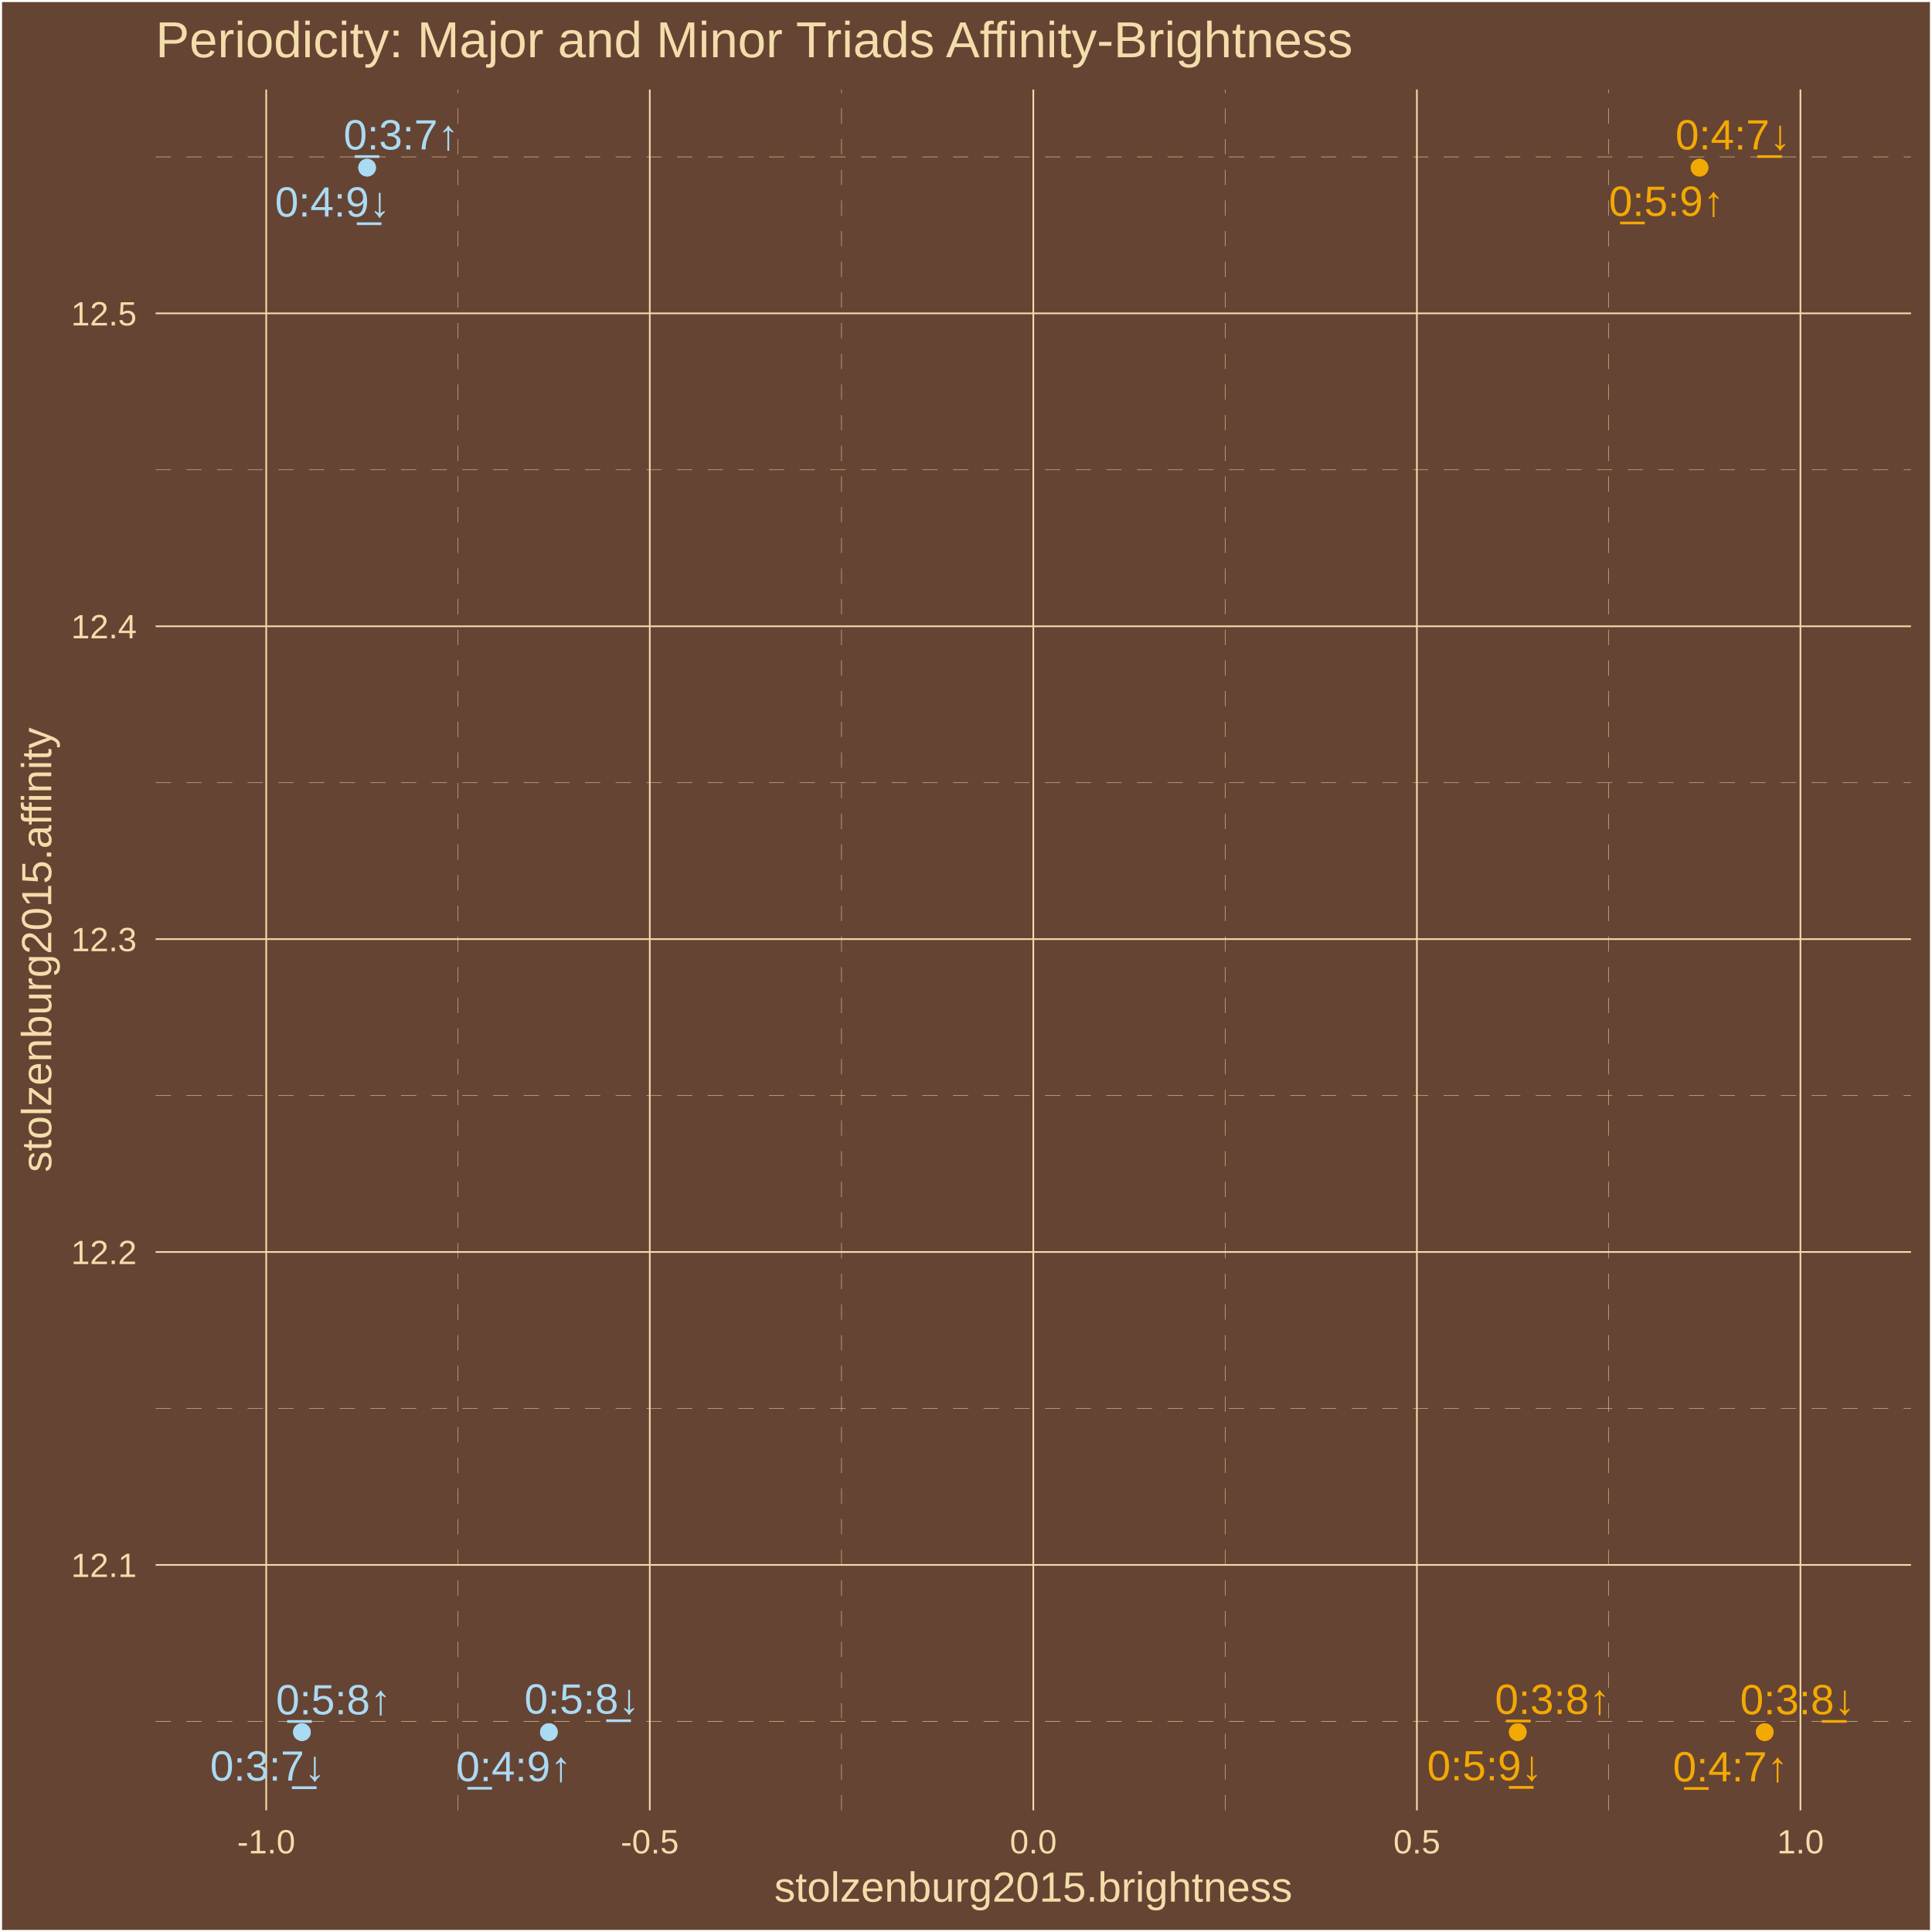
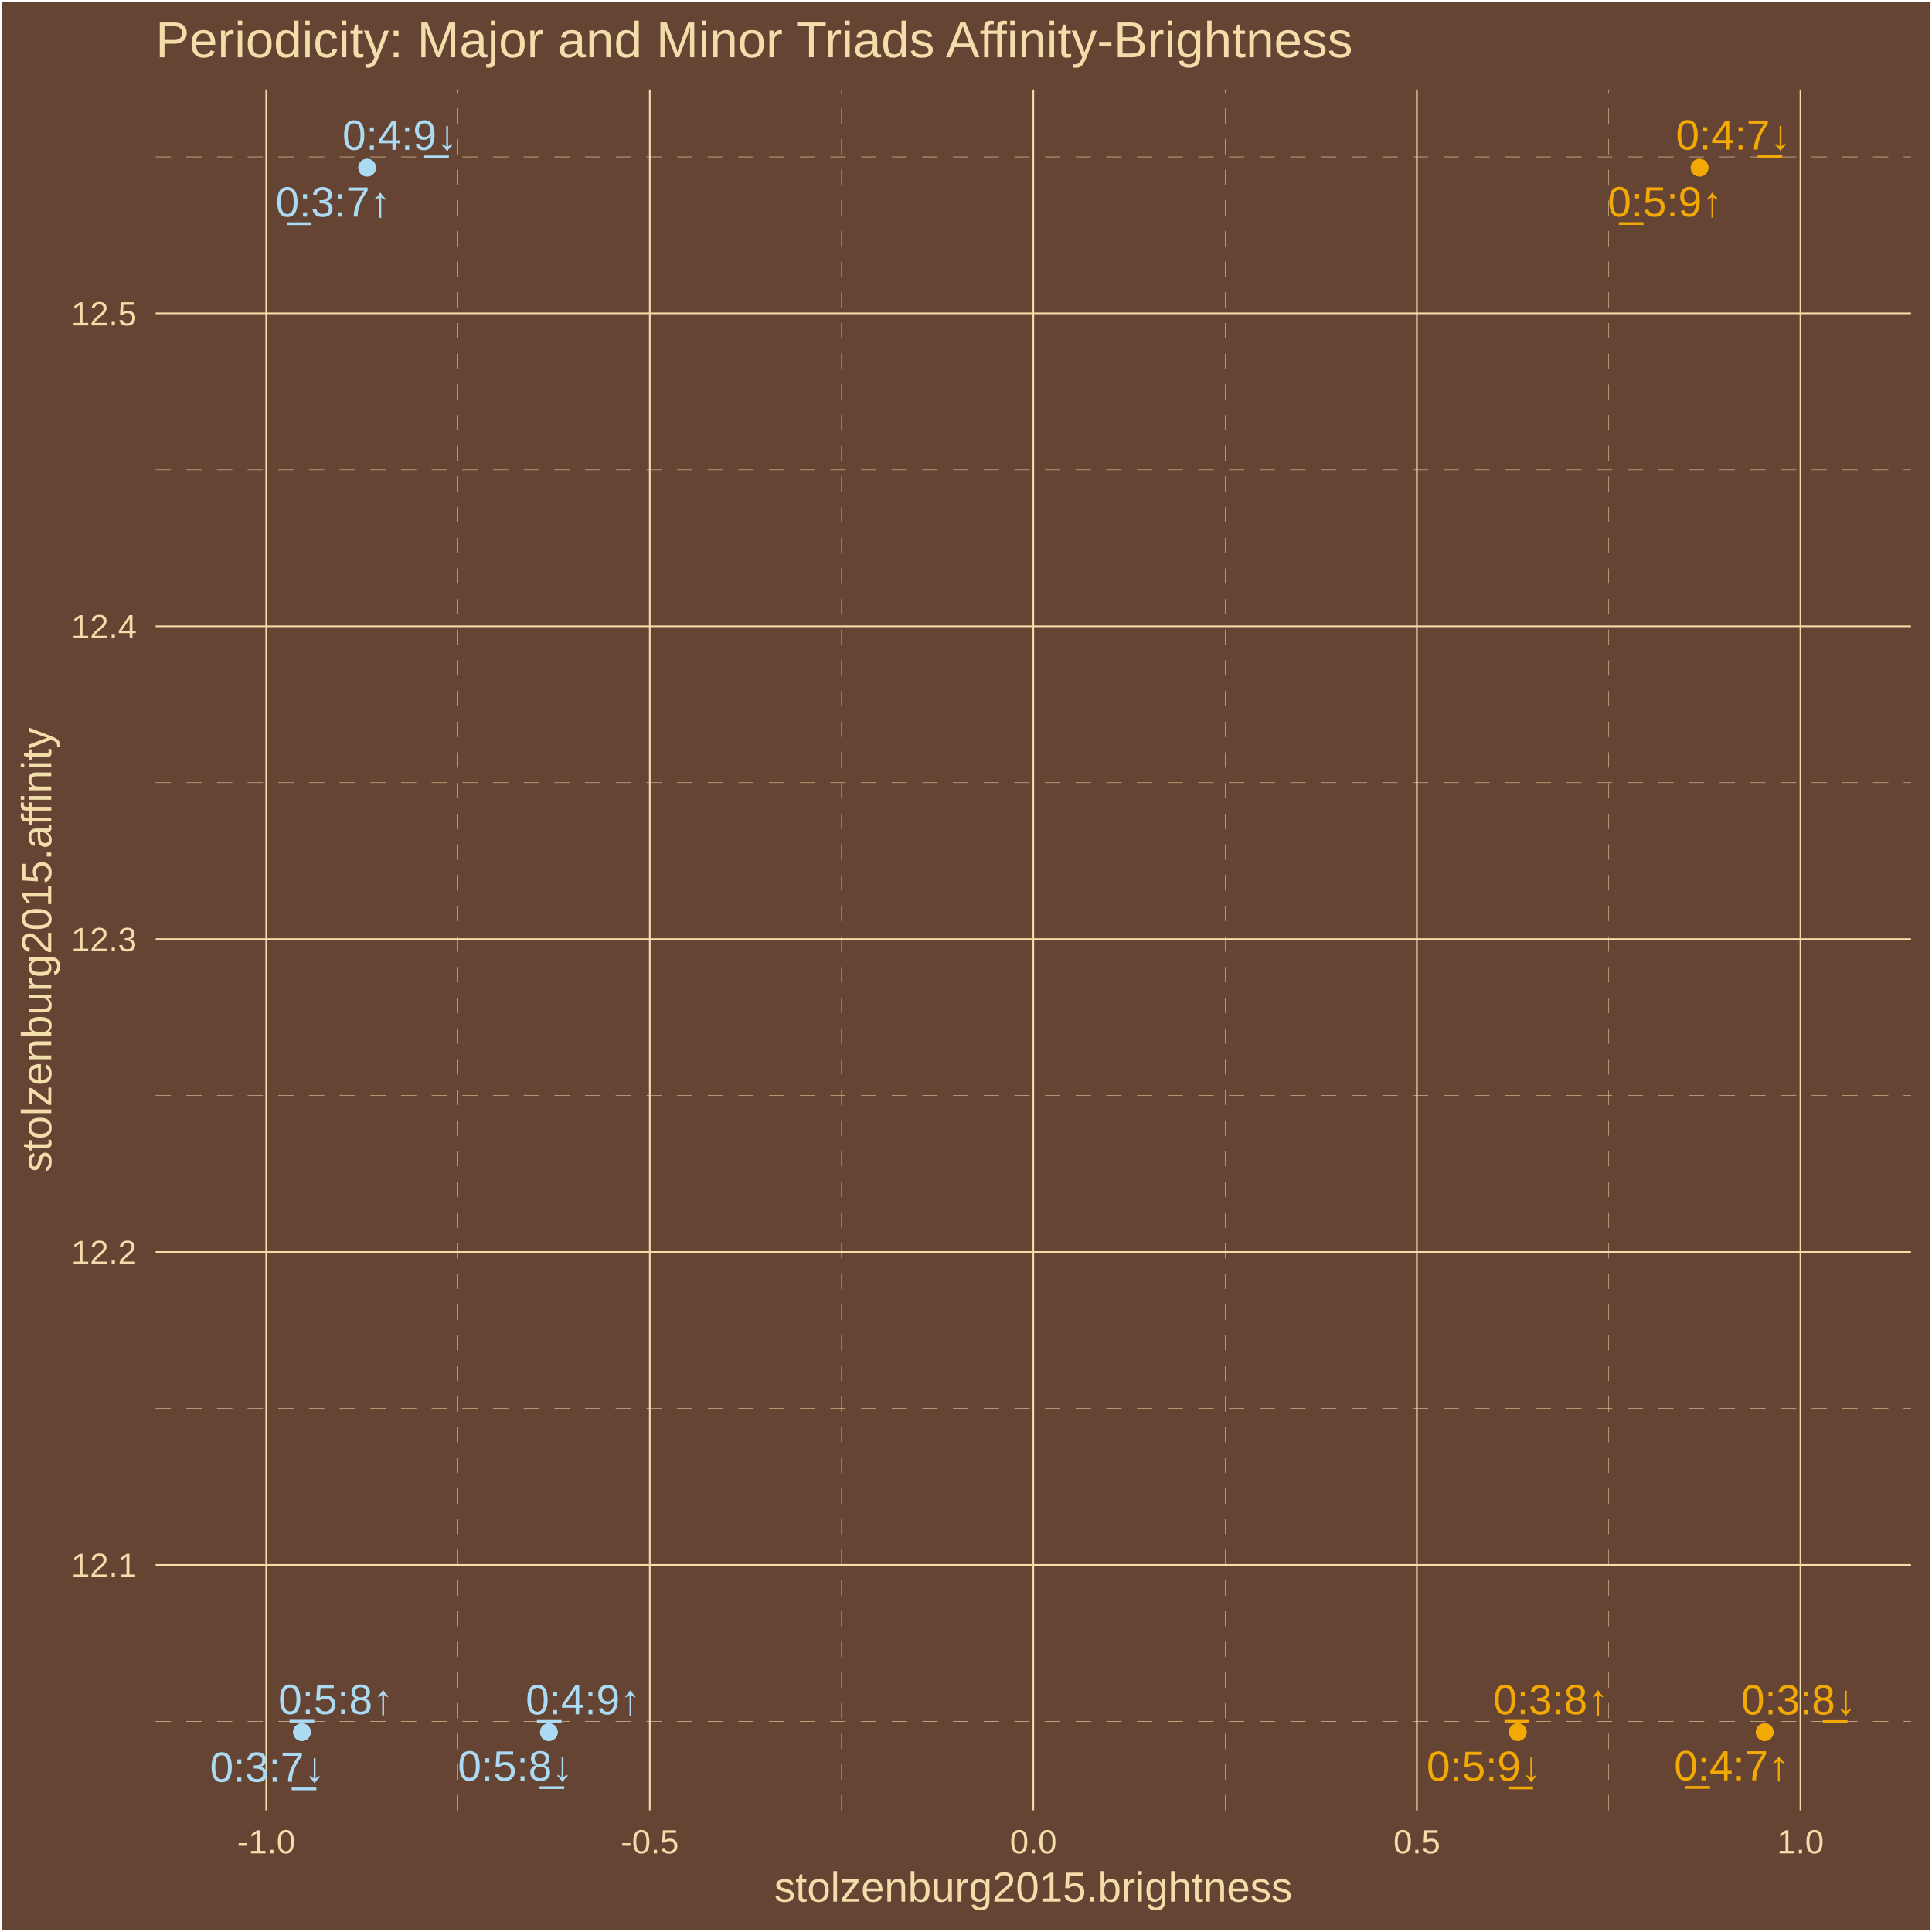
<svg xmlns="http://www.w3.org/2000/svg" class="svglite" width="504.00pt" height="504.00pt" viewBox="0 0 504.00 504.00">
  <defs>
    <style type="text/css">
    .svglite line, .svglite polyline, .svglite polygon, .svglite path, .svglite rect, .svglite circle {
      fill: none;
      stroke: #000000;
      stroke-linecap: round;
      stroke-linejoin: round;
      stroke-miterlimit: 10.00;
    }
    .svglite text {
      white-space: pre;
    }
  </style>
  </defs>
  <rect width="100%" height="100%" style="stroke: none; fill: #664433;" />
  <defs>
    <clipPath id="cpMC4wMHw1MDQuMDB8MC4wMHw1MDQuMDA=">
      <rect x="0.00" y="0.00" width="504.00" height="504.00" />
    </clipPath>
  </defs>
  <g clip-path="url(#cpMC4wMHw1MDQuMDB8MC4wMHw1MDQuMDA=)">
    <rect x="0.00" y="-0" width="504.00" height="504.00" style="stroke-width: 1.07; stroke: #FFFFFF; fill: #664433;" />
  </g>
  <defs>
    <clipPath id="cpNDAuNjB8NDk4LjUyfDIzLjM0fDQ3Mi4yNw==">
      <rect x="40.60" y="23.34" width="457.92" height="448.93" />
    </clipPath>
  </defs>
  <g clip-path="url(#cpNDAuNjB8NDk4LjUyfDIzLjM0fDQ3Mi4yNw==)">
    <rect x="40.60" y="23.34" width="457.92" height="448.93" style="stroke-width: 1.07; stroke: none; fill: #664433;" />
    <polyline points="40.60,449.05 498.52,449.05 " style="stroke-width: 0.11; stroke: #F3DDAB; stroke-dasharray: 4.00,4.00; stroke-linecap: butt;" />
    <polyline points="40.60,367.42 498.52,367.42 " style="stroke-width: 0.11; stroke: #F3DDAB; stroke-dasharray: 4.00,4.00; stroke-linecap: butt;" />
    <polyline points="40.60,285.80 498.52,285.80 " style="stroke-width: 0.11; stroke: #F3DDAB; stroke-dasharray: 4.00,4.00; stroke-linecap: butt;" />
    <polyline points="40.60,204.18 498.52,204.18 " style="stroke-width: 0.11; stroke: #F3DDAB; stroke-dasharray: 4.00,4.00; stroke-linecap: butt;" />
    <polyline points="40.60,122.55 498.52,122.55 " style="stroke-width: 0.11; stroke: #F3DDAB; stroke-dasharray: 4.00,4.00; stroke-linecap: butt;" />
    <polyline points="40.60,40.93 498.52,40.93 " style="stroke-width: 0.11; stroke: #F3DDAB; stroke-dasharray: 4.00,4.00; stroke-linecap: butt;" />
    <polyline points="119.48,472.27 119.48,23.34 " style="stroke-width: 0.11; stroke: #F3DDAB; stroke-dasharray: 4.00,4.00; stroke-linecap: butt;" />
    <polyline points="219.53,472.27 219.53,23.34 " style="stroke-width: 0.11; stroke: #F3DDAB; stroke-dasharray: 4.00,4.00; stroke-linecap: butt;" />
    <polyline points="319.59,472.27 319.59,23.34 " style="stroke-width: 0.11; stroke: #F3DDAB; stroke-dasharray: 4.00,4.00; stroke-linecap: butt;" />
    <polyline points="419.65,472.27 419.65,23.34 " style="stroke-width: 0.11; stroke: #F3DDAB; stroke-dasharray: 4.00,4.00; stroke-linecap: butt;" />
    <polyline points="40.60,408.24 498.52,408.24 " style="stroke-width: 0.43; stroke: #F3DDAB; stroke-linecap: butt;" />
    <polyline points="40.60,326.61 498.52,326.61 " style="stroke-width: 0.43; stroke: #F3DDAB; stroke-linecap: butt;" />
    <polyline points="40.60,244.99 498.52,244.99 " style="stroke-width: 0.43; stroke: #F3DDAB; stroke-linecap: butt;" />
    <polyline points="40.60,163.37 498.52,163.37 " style="stroke-width: 0.43; stroke: #F3DDAB; stroke-linecap: butt;" />
    <polyline points="40.60,81.74 498.52,81.74 " style="stroke-width: 0.43; stroke: #F3DDAB; stroke-linecap: butt;" />
    <polyline points="69.45,472.27 69.45,23.34 " style="stroke-width: 0.43; stroke: #F3DDAB; stroke-linecap: butt;" />
    <polyline points="169.51,472.27 169.51,23.34 " style="stroke-width: 0.43; stroke: #F3DDAB; stroke-linecap: butt;" />
    <polyline points="269.56,472.27 269.56,23.34 " style="stroke-width: 0.43; stroke: #F3DDAB; stroke-linecap: butt;" />
    <polyline points="369.62,472.27 369.62,23.34 " style="stroke-width: 0.43; stroke: #F3DDAB; stroke-linecap: butt;" />
    <polyline points="469.68,472.27 469.68,23.34 " style="stroke-width: 0.43; stroke: #F3DDAB; stroke-linecap: butt;" />
    <circle cx="460.36" cy="451.86" r="1.95" style="stroke-width: 0.71; stroke: #F3A904; fill: #F3A904;" />
    <circle cx="395.94" cy="451.86" r="1.95" style="stroke-width: 0.71; stroke: #F3A904; fill: #F3A904;" />
    <circle cx="443.36" cy="43.74" r="1.95" style="stroke-width: 0.71; stroke: #F3A904; fill: #F3A904;" />
    <circle cx="95.77" cy="43.74" r="1.95" style="stroke-width: 0.71; stroke: #ABDAF3; fill: #ABDAF3;" />
    <circle cx="143.19" cy="451.86" r="1.95" style="stroke-width: 0.71; stroke: #ABDAF3; fill: #ABDAF3;" />
    <circle cx="78.76" cy="451.86" r="1.95" style="stroke-width: 0.71; stroke: #ABDAF3; fill: #ABDAF3;" />
    <circle cx="443.36" cy="43.74" r="1.95" style="stroke-width: 0.71; stroke: #F3A904; fill: #F3A904;" />
    <circle cx="460.36" cy="451.86" r="1.95" style="stroke-width: 0.71; stroke: #F3A904; fill: #F3A904;" />
    <circle cx="395.94" cy="451.86" r="1.95" style="stroke-width: 0.71; stroke: #F3A904; fill: #F3A904;" />
    <circle cx="78.76" cy="451.86" r="1.95" style="stroke-width: 0.71; stroke: #ABDAF3; fill: #ABDAF3;" />
    <circle cx="95.77" cy="43.74" r="1.95" style="stroke-width: 0.71; stroke: #ABDAF3; fill: #ABDAF3;" />
    <circle cx="143.19" cy="451.86" r="1.95" style="stroke-width: 0.71; stroke: #ABDAF3; fill: #ABDAF3;" />
-     <text x="451.43" y="464.71" text-anchor="middle" style="font-size: 11.04px;fill: #F3A904; font-family: &quot;Arial&quot;;" textLength="31.53px" lengthAdjust="spacingAndGlyphs">0̲:4:7↑</text>
-     <text x="405.01" y="447.11" text-anchor="middle" style="font-size: 11.04px;fill: #F3A904; font-family: &quot;Arial&quot;;" textLength="31.53px" lengthAdjust="spacingAndGlyphs">0̲:3:8↑</text>
-     <text x="434.74" y="56.31" text-anchor="middle" style="font-size: 11.04px;fill: #F3A904; font-family: &quot;Arial&quot;;" textLength="31.53px" lengthAdjust="spacingAndGlyphs">0̲:5:9↑</text>
-     <text x="104.66" y="38.99" text-anchor="middle" style="font-size: 11.04px;fill: #ABDAF3; font-family: &quot;Arial&quot;;" textLength="31.53px" lengthAdjust="spacingAndGlyphs">0̲:3:7↑</text>
-     <text x="134.05" y="464.65" text-anchor="middle" style="font-size: 11.04px;fill: #ABDAF3; font-family: &quot;Arial&quot;;" textLength="31.53px" lengthAdjust="spacingAndGlyphs">0̲:4:9↑</text>
-     <text x="87.03" y="447.23" text-anchor="middle" style="font-size: 11.04px;fill: #ABDAF3; font-family: &quot;Arial&quot;;" textLength="31.53px" lengthAdjust="spacingAndGlyphs">0̲:5:8↑</text>
-     <text x="452.10" y="38.99" text-anchor="middle" style="font-size: 11.04px;fill: #F3A904; font-family: &quot;Arial&quot;;" textLength="31.53px" lengthAdjust="spacingAndGlyphs">0:4:7̲↓</text>
-     <text x="468.97" y="447.20" text-anchor="middle" style="font-size: 11.04px;fill: #F3A904; font-family: &quot;Arial&quot;;" textLength="31.53px" lengthAdjust="spacingAndGlyphs">0:3:8̲↓</text>
-     <text x="387.32" y="464.43" text-anchor="middle" style="font-size: 11.04px;fill: #F3A904; font-family: &quot;Arial&quot;;" textLength="31.53px" lengthAdjust="spacingAndGlyphs">0:5:9̲↓</text>
-     <text x="69.84" y="464.51" text-anchor="middle" style="font-size: 11.04px;fill: #ABDAF3; font-family: &quot;Arial&quot;;" textLength="31.53px" lengthAdjust="spacingAndGlyphs">0:3:7̲↓</text>
-     <text x="86.77" y="56.51" text-anchor="middle" style="font-size: 11.04px;fill: #ABDAF3; font-family: &quot;Arial&quot;;" textLength="31.53px" lengthAdjust="spacingAndGlyphs">0:4:9̲↓</text>
-     <text x="151.83" y="447.03" text-anchor="middle" style="font-size: 11.04px;fill: #ABDAF3; font-family: &quot;Arial&quot;;" textLength="31.53px" lengthAdjust="spacingAndGlyphs">0:5:8̲↓</text>
+     <text x="451.75" y="464.43" text-anchor="middle" style="font-size: 11.04px;fill: #F3A904; font-family: &quot;Arial&quot;;" textLength="31.53px" lengthAdjust="spacingAndGlyphs">0̲:4:7↑</text>
+     <text x="404.60" y="447.19" text-anchor="middle" style="font-size: 11.04px;fill: #F3A904; font-family: &quot;Arial&quot;;" textLength="31.53px" lengthAdjust="spacingAndGlyphs">0̲:3:8↑</text>
+     <text x="434.42" y="56.46" text-anchor="middle" style="font-size: 11.04px;fill: #F3A904; font-family: &quot;Arial&quot;;" textLength="31.53px" lengthAdjust="spacingAndGlyphs">0̲:5:9↑</text>
+     <text x="86.93" y="56.50" text-anchor="middle" style="font-size: 11.04px;fill: #ABDAF3; font-family: &quot;Arial&quot;;" textLength="31.53px" lengthAdjust="spacingAndGlyphs">0̲:3:7↑</text>
+     <text x="152.17" y="447.21" text-anchor="middle" style="font-size: 11.04px;fill: #ABDAF3; font-family: &quot;Arial&quot;;" textLength="31.53px" lengthAdjust="spacingAndGlyphs">0̲:4:9↑</text>
+     <text x="87.66" y="447.15" text-anchor="middle" style="font-size: 11.04px;fill: #ABDAF3; font-family: &quot;Arial&quot;;" textLength="31.53px" lengthAdjust="spacingAndGlyphs">0̲:5:8↑</text>
+     <text x="452.20" y="39.02" text-anchor="middle" style="font-size: 11.04px;fill: #F3A904; font-family: &quot;Arial&quot;;" textLength="31.53px" lengthAdjust="spacingAndGlyphs">0:4:7̲↓</text>
+     <text x="469.23" y="447.24" text-anchor="middle" style="font-size: 11.04px;fill: #F3A904; font-family: &quot;Arial&quot;;" textLength="31.53px" lengthAdjust="spacingAndGlyphs">0:3:8̲↓</text>
+     <text x="387.19" y="464.56" text-anchor="middle" style="font-size: 11.04px;fill: #F3A904; font-family: &quot;Arial&quot;;" textLength="31.53px" lengthAdjust="spacingAndGlyphs">0:5:9̲↓</text>
+     <text x="69.79" y="464.81" text-anchor="middle" style="font-size: 11.04px;fill: #ABDAF3; font-family: &quot;Arial&quot;;" textLength="31.53px" lengthAdjust="spacingAndGlyphs">0:3:7̲↓</text>
+     <text x="104.36" y="39.08" text-anchor="middle" style="font-size: 11.04px;fill: #ABDAF3; font-family: &quot;Arial&quot;;" textLength="31.53px" lengthAdjust="spacingAndGlyphs">0:4:9̲↓</text>
+     <text x="134.46" y="464.49" text-anchor="middle" style="font-size: 11.04px;fill: #ABDAF3; font-family: &quot;Arial&quot;;" textLength="31.53px" lengthAdjust="spacingAndGlyphs">0:5:8̲↓</text>
  </g>
  <g clip-path="url(#cpMC4wMHw1MDQuMDB8MC4wMHw1MDQuMDA=)">
    <text x="35.67" y="411.39" text-anchor="end" style="font-size: 8.80px;fill: #F3DDAB; font-family: &quot;Arial&quot;;" textLength="17.13px" lengthAdjust="spacingAndGlyphs">12.1</text>
    <text x="35.67" y="329.77" text-anchor="end" style="font-size: 8.80px;fill: #F3DDAB; font-family: &quot;Arial&quot;;" textLength="17.13px" lengthAdjust="spacingAndGlyphs">12.2</text>
    <text x="35.67" y="248.14" text-anchor="end" style="font-size: 8.80px;fill: #F3DDAB; font-family: &quot;Arial&quot;;" textLength="17.13px" lengthAdjust="spacingAndGlyphs">12.3</text>
    <text x="35.67" y="166.52" text-anchor="end" style="font-size: 8.80px;fill: #F3DDAB; font-family: &quot;Arial&quot;;" textLength="17.13px" lengthAdjust="spacingAndGlyphs">12.4</text>
    <text x="35.67" y="84.90" text-anchor="end" style="font-size: 8.80px;fill: #F3DDAB; font-family: &quot;Arial&quot;;" textLength="17.13px" lengthAdjust="spacingAndGlyphs">12.5</text>
    <text x="69.45" y="483.50" text-anchor="middle" style="font-size: 8.80px;fill: #F3DDAB; font-family: &quot;Arial&quot;;" textLength="15.16px" lengthAdjust="spacingAndGlyphs">-1.0</text>
    <text x="169.51" y="483.50" text-anchor="middle" style="font-size: 8.80px;fill: #F3DDAB; font-family: &quot;Arial&quot;;" textLength="15.16px" lengthAdjust="spacingAndGlyphs">-0.5</text>
    <text x="269.56" y="483.50" text-anchor="middle" style="font-size: 8.80px;fill: #F3DDAB; font-family: &quot;Arial&quot;;" textLength="12.23px" lengthAdjust="spacingAndGlyphs">0.0</text>
    <text x="369.62" y="483.50" text-anchor="middle" style="font-size: 8.80px;fill: #F3DDAB; font-family: &quot;Arial&quot;;" textLength="12.23px" lengthAdjust="spacingAndGlyphs">0.5</text>
    <text x="469.68" y="483.50" text-anchor="middle" style="font-size: 8.80px;fill: #F3DDAB; font-family: &quot;Arial&quot;;" textLength="12.23px" lengthAdjust="spacingAndGlyphs">1.0</text>
    <text x="269.56" y="496.09" text-anchor="middle" style="font-size: 11.00px;fill: #F3DDAB; font-family: &quot;Arial&quot;;" textLength="135.17px" lengthAdjust="spacingAndGlyphs">stolzenburg2015.brightness</text>
    <text transform="translate(13.37,247.80) rotate(-90)" text-anchor="middle" style="font-size: 11.00px;fill: #F3DDAB; font-family: &quot;Arial&quot;;" textLength="116.19px" lengthAdjust="spacingAndGlyphs">stolzenburg2015.affinity</text>
    <text x="40.60" y="14.94" style="font-size: 13.20px;fill: #F3DDAB; font-family: &quot;Arial&quot;;" textLength="313.76px" lengthAdjust="spacingAndGlyphs">Periodicity: Major and Minor Triads Affinity-Brightness</text>
  </g>
</svg>
